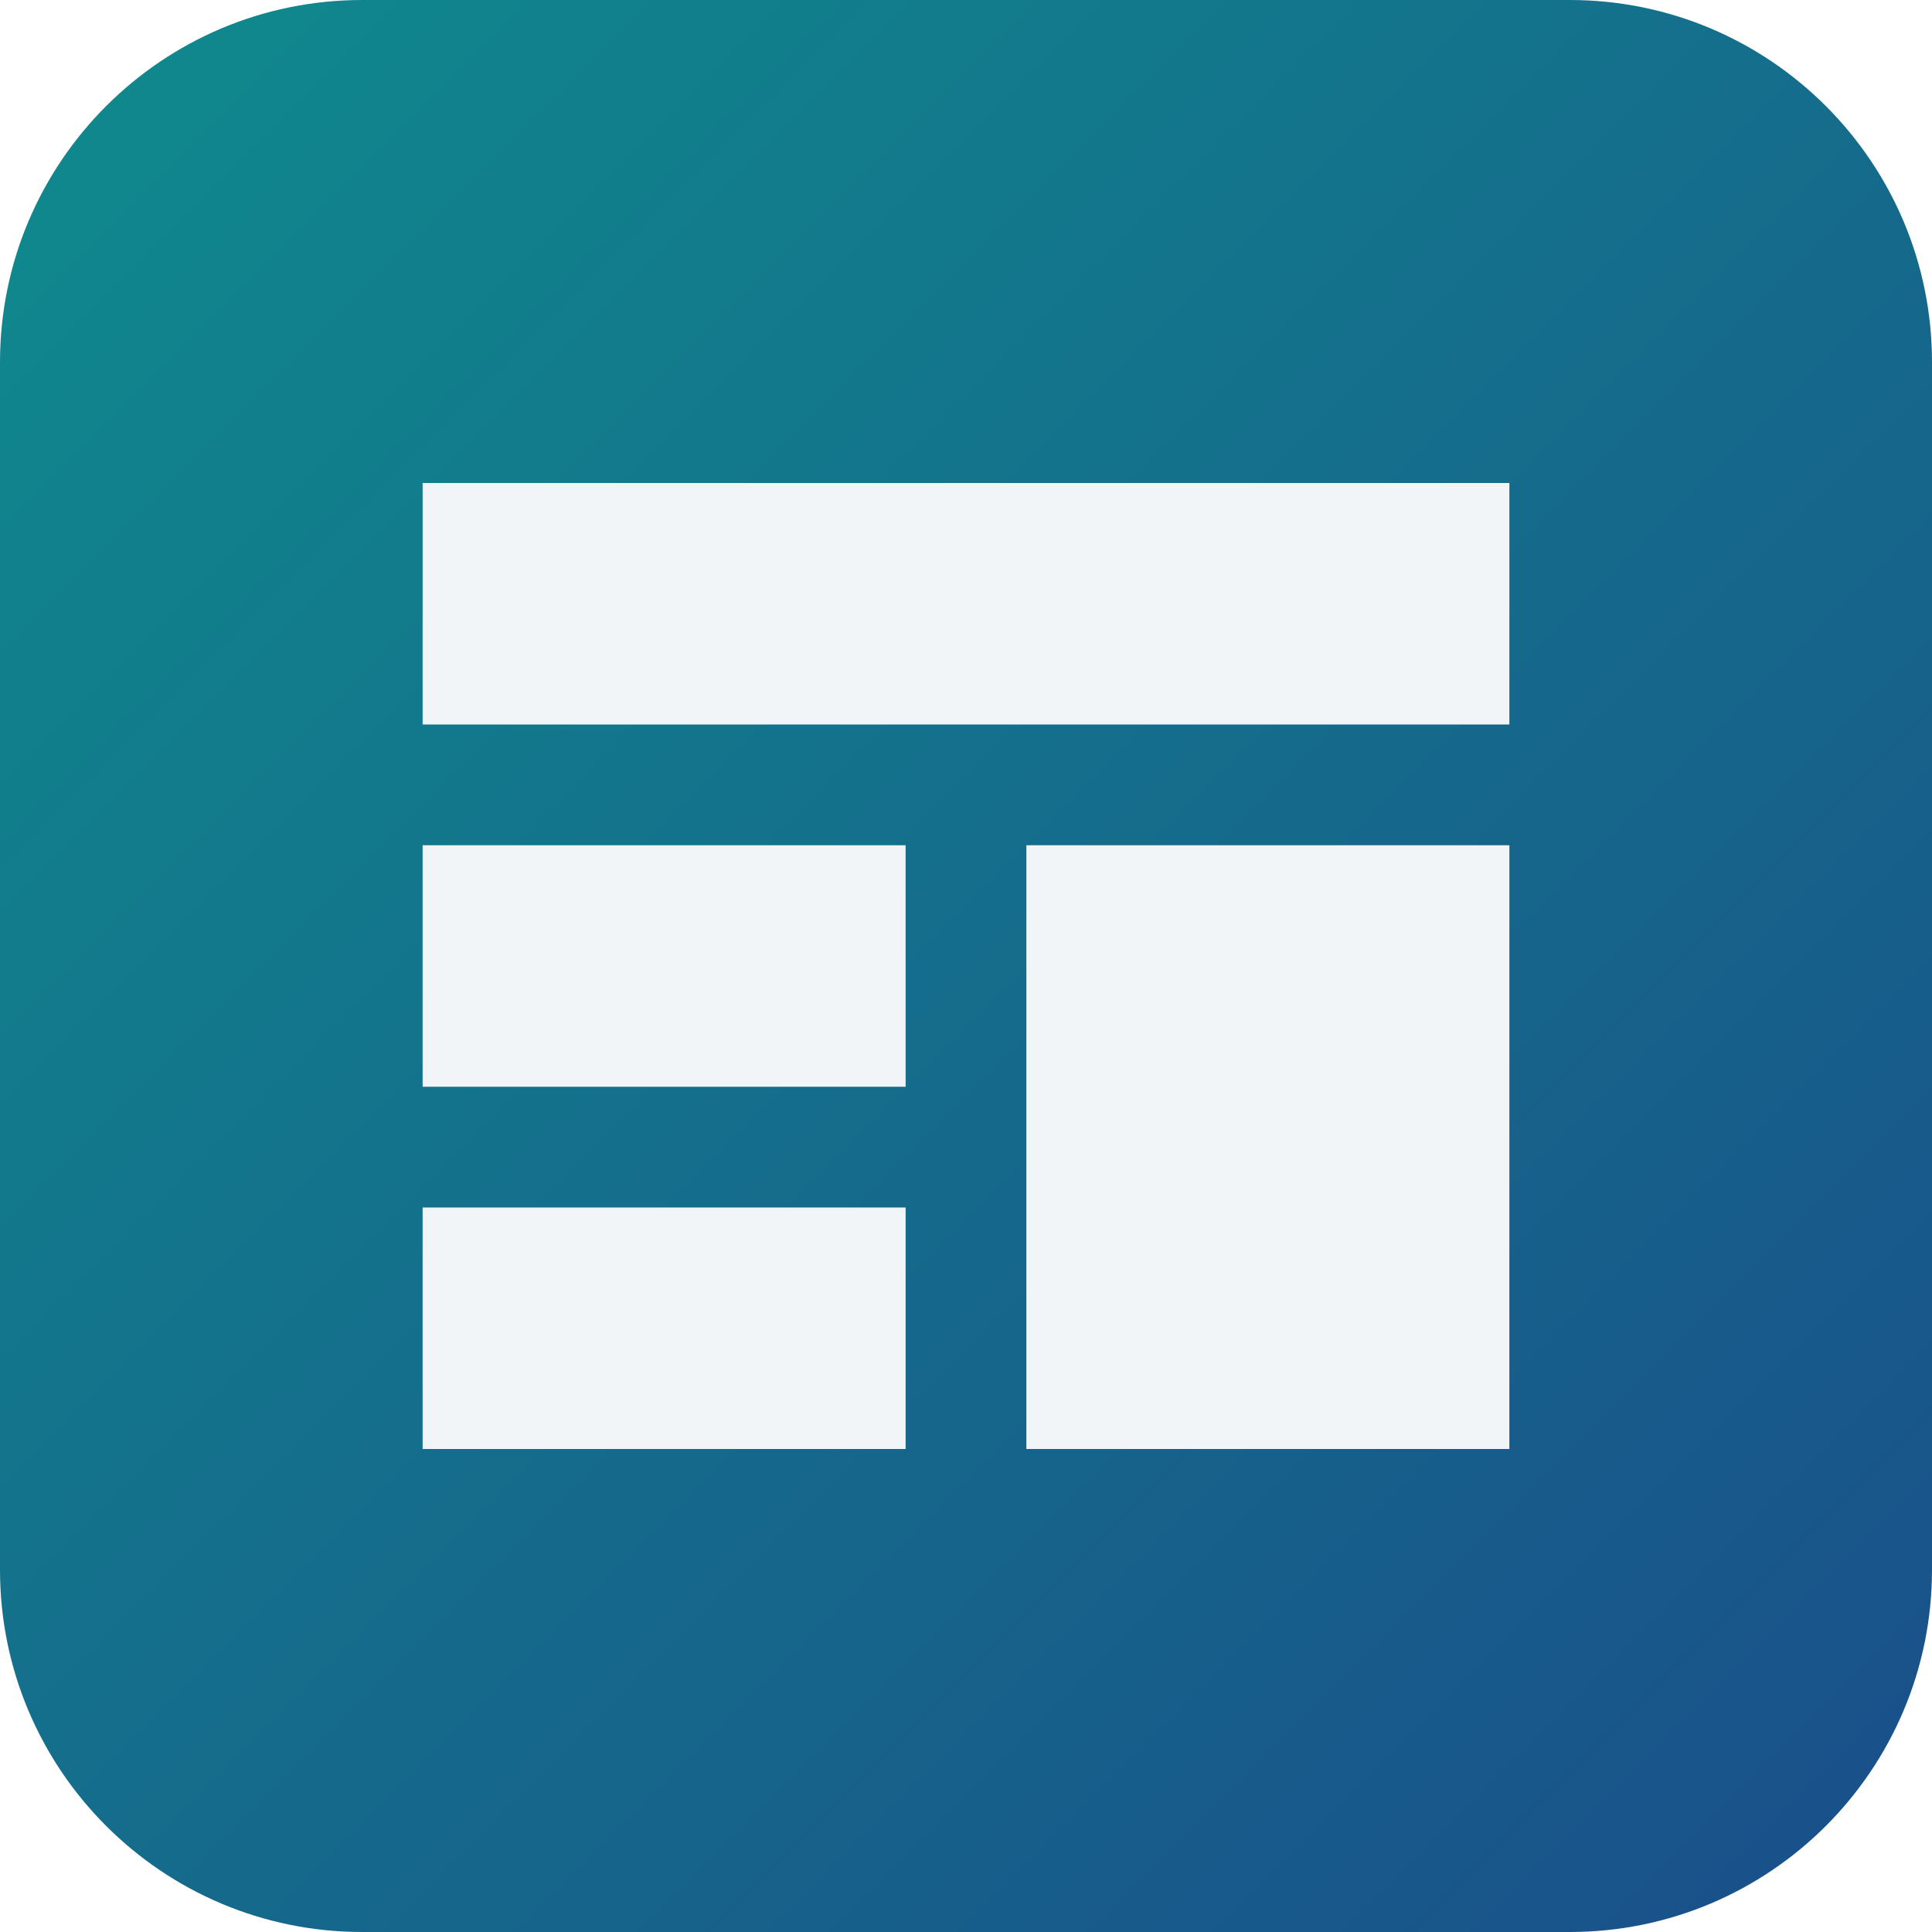
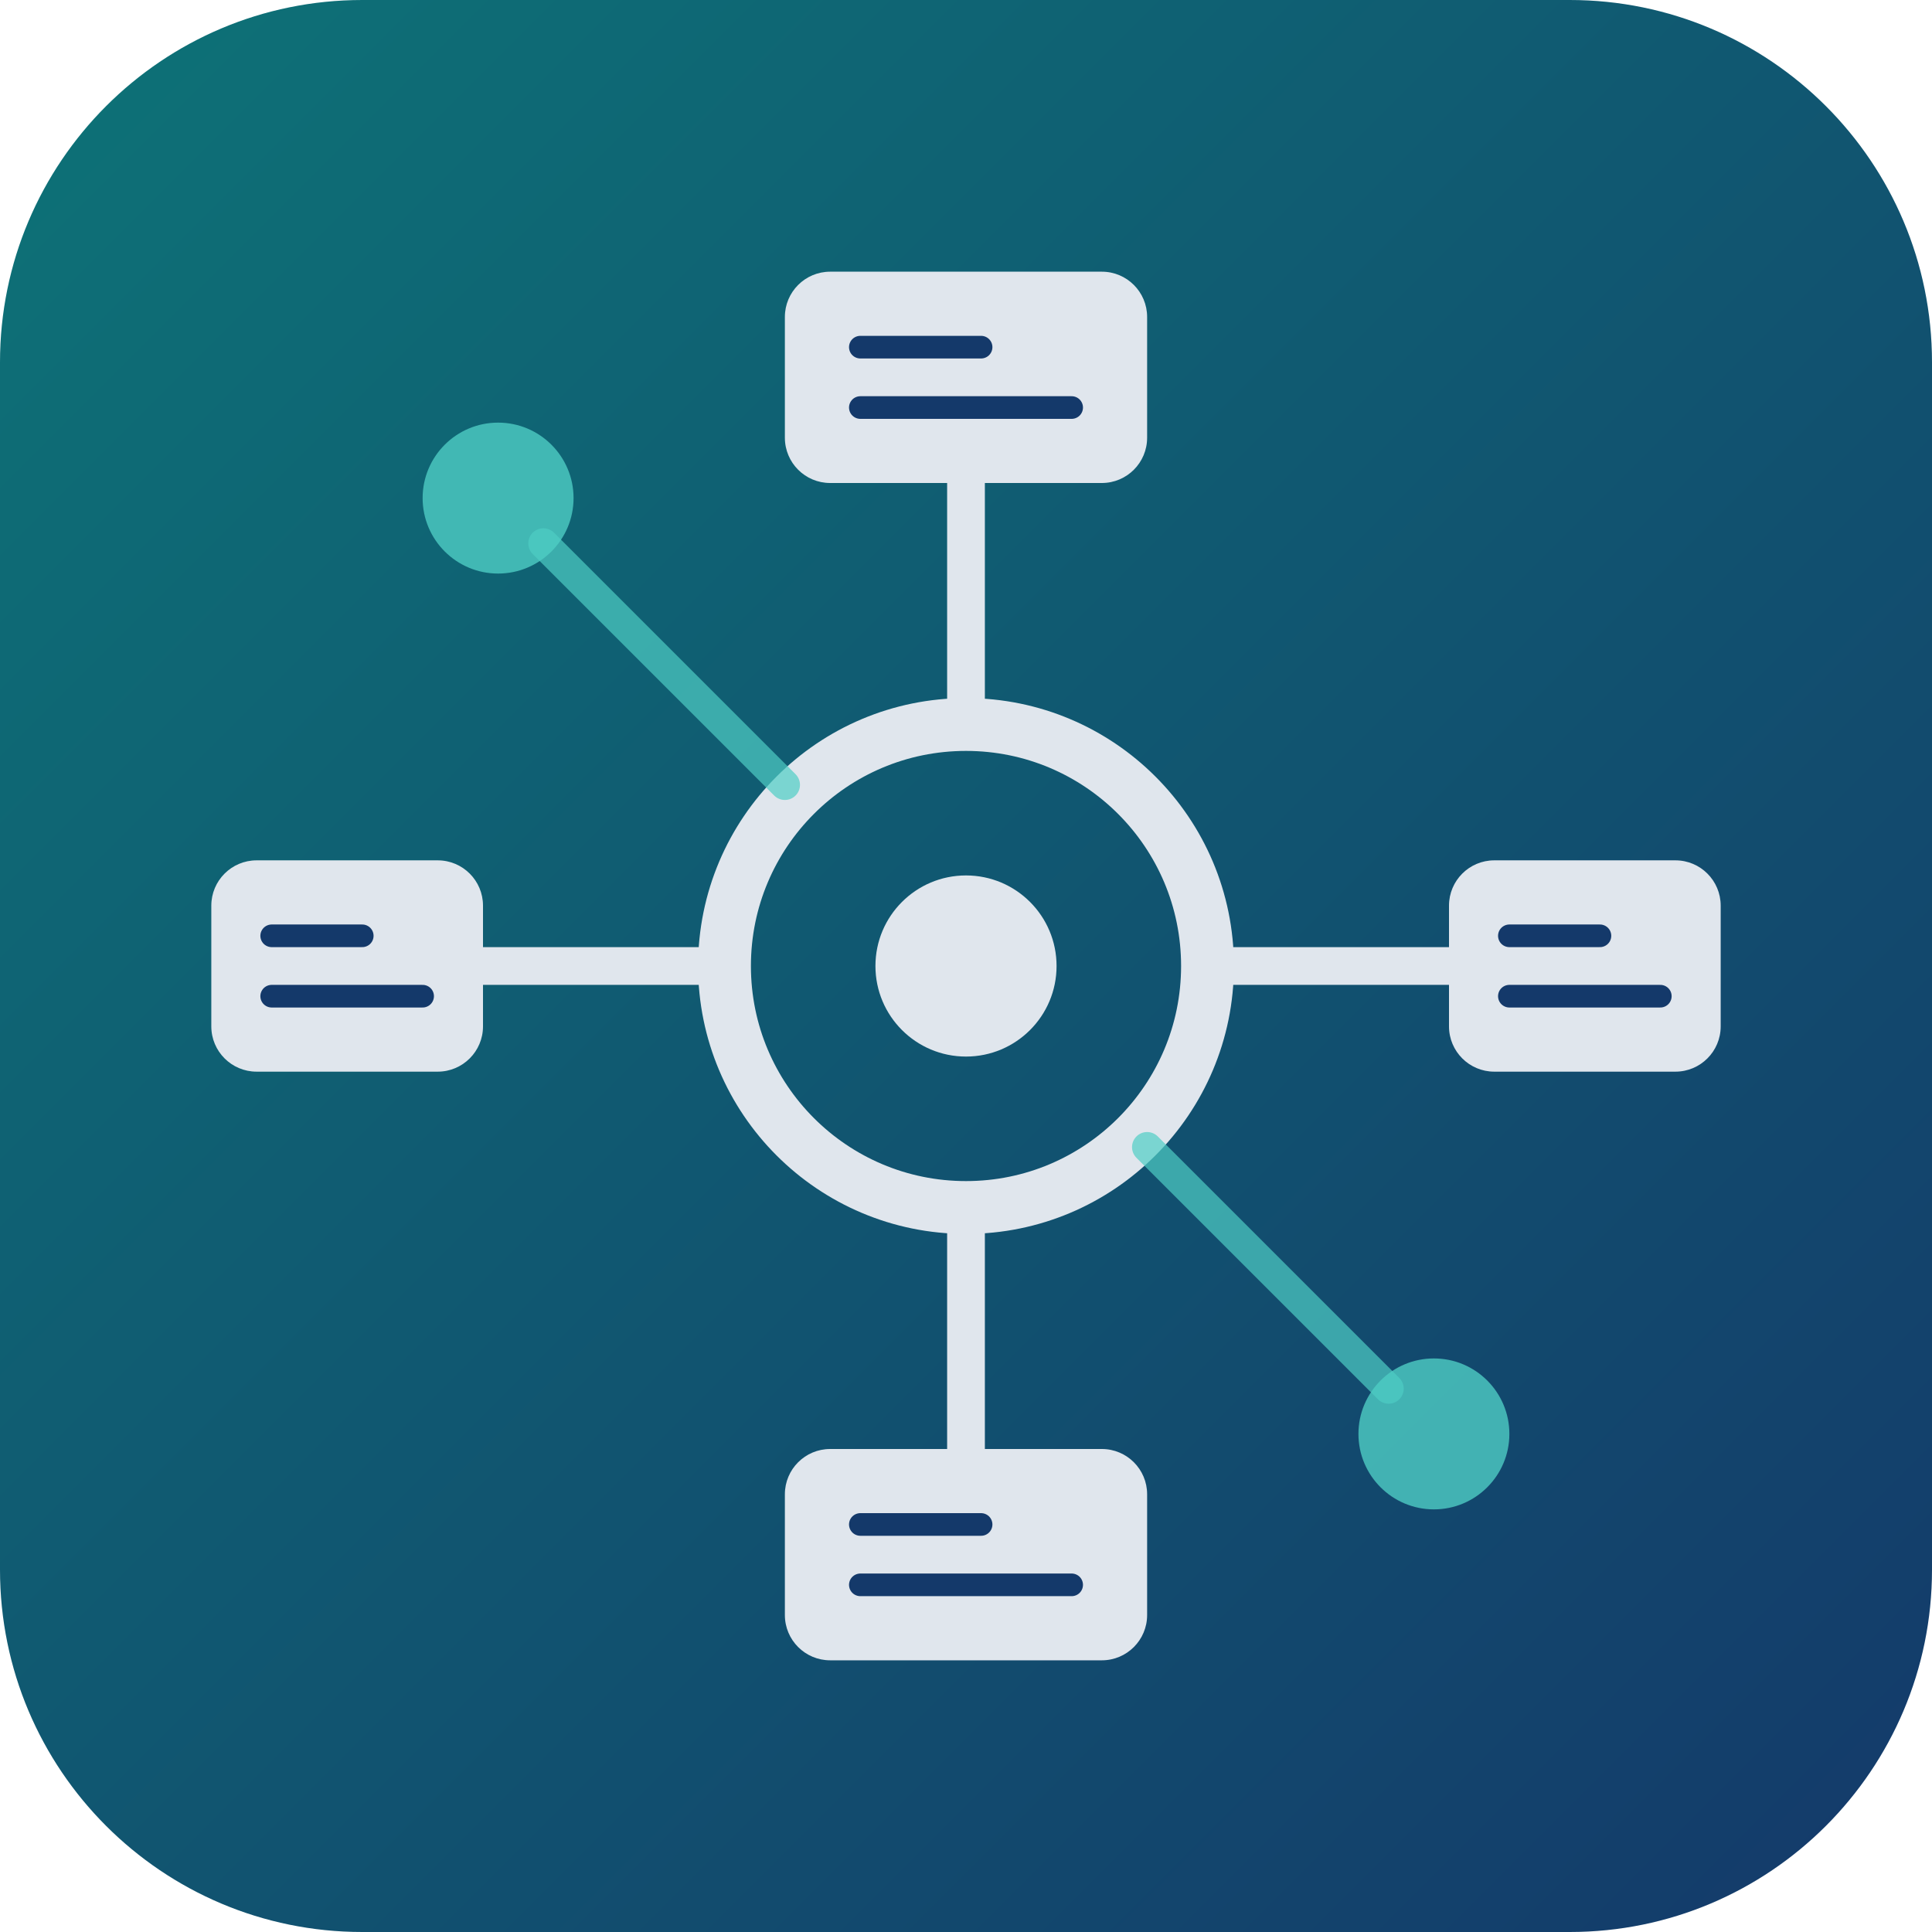
<svg xmlns="http://www.w3.org/2000/svg" width="128" height="128" viewBox="0 0 128 128">
  <defs>
-     <linearGradient id="g" x1="0" y1="0" x2="1" y2="1">
-       <stop offset="0%" stop-color="#0f8b8d" />
-       <stop offset="100%" stop-color="#1a4e8a" />
+     <linearGradient id="bg" x1="0" y1="0" x2="1" y2="1">
+       <stop offset="0%" stop-color="#0d7377" />
+       <stop offset="100%" stop-color="#14396a" />
    </linearGradient>
  </defs>
-   <rect width="128" height="128" rx="24" fill="url(#g)" />
-   <path d="M28 32h72v16H28zM28 56h32v16H28zM68 56h32v40H68zM28 80h32v16H28z" fill="#f2f5f7" />
+   <rect width="128" height="128" rx="24" fill="url(#bg)" />
+   <circle cx="64" cy="64" r="16" fill="none" stroke="#e0e6ed" stroke-width="3.5" />
+   <circle cx="64" cy="64" r="6" fill="#e0e6ed" />
+   <line x1="64" y1="48" x2="64" y2="28" stroke="#e0e6ed" stroke-width="2.5" stroke-linecap="round" />
+   <rect x="52" y="18" width="24" height="14" rx="3" fill="#e0e6ed" />
+   <line x1="57" y1="23" x2="65" y2="23" stroke="#14396a" stroke-width="1.5" stroke-linecap="round" />
+   <line x1="57" y1="27" x2="71" y2="27" stroke="#14396a" stroke-width="1.5" stroke-linecap="round" />
+   <line x1="64" y1="80" x2="64" y2="100" stroke="#e0e6ed" stroke-width="2.5" stroke-linecap="round" />
+   <rect x="52" y="96" width="24" height="14" rx="3" fill="#e0e6ed" />
+   <line x1="57" y1="101" x2="65" y2="101" stroke="#14396a" stroke-width="1.5" stroke-linecap="round" />
+   <line x1="57" y1="105" x2="71" y2="105" stroke="#14396a" stroke-width="1.5" stroke-linecap="round" />
+   <line x1="48" y1="64" x2="28" y2="64" stroke="#e0e6ed" stroke-width="2.5" stroke-linecap="round" />
+   <rect x="14" y="57" width="18" height="14" rx="3" fill="#e0e6ed" />
+   <line x1="18" y1="62" x2="24" y2="62" stroke="#14396a" stroke-width="1.5" stroke-linecap="round" />
+   <line x1="18" y1="66" x2="28" y2="66" stroke="#14396a" stroke-width="1.5" stroke-linecap="round" />
+   <line x1="80" y1="64" x2="100" y2="64" stroke="#e0e6ed" stroke-width="2.5" stroke-linecap="round" />
+   <rect x="96" y="57" width="18" height="14" rx="3" fill="#e0e6ed" />
+   <line x1="100" y1="62" x2="106" y2="62" stroke="#14396a" stroke-width="1.5" stroke-linecap="round" />
+   <line x1="100" y1="66" x2="110" y2="66" stroke="#14396a" stroke-width="1.5" stroke-linecap="round" />
+   <line x1="52" y1="52" x2="36" y2="36" stroke="#4ecdc4" stroke-width="2" stroke-linecap="round" opacity="0.7" />
+   <circle cx="33" cy="33" r="5" fill="#4ecdc4" opacity="0.8" />
+   <line x1="76" y1="76" x2="92" y2="92" stroke="#4ecdc4" stroke-width="2" stroke-linecap="round" opacity="0.7" />
+   <circle cx="95" cy="95" r="5" fill="#4ecdc4" opacity="0.8" />
</svg>
